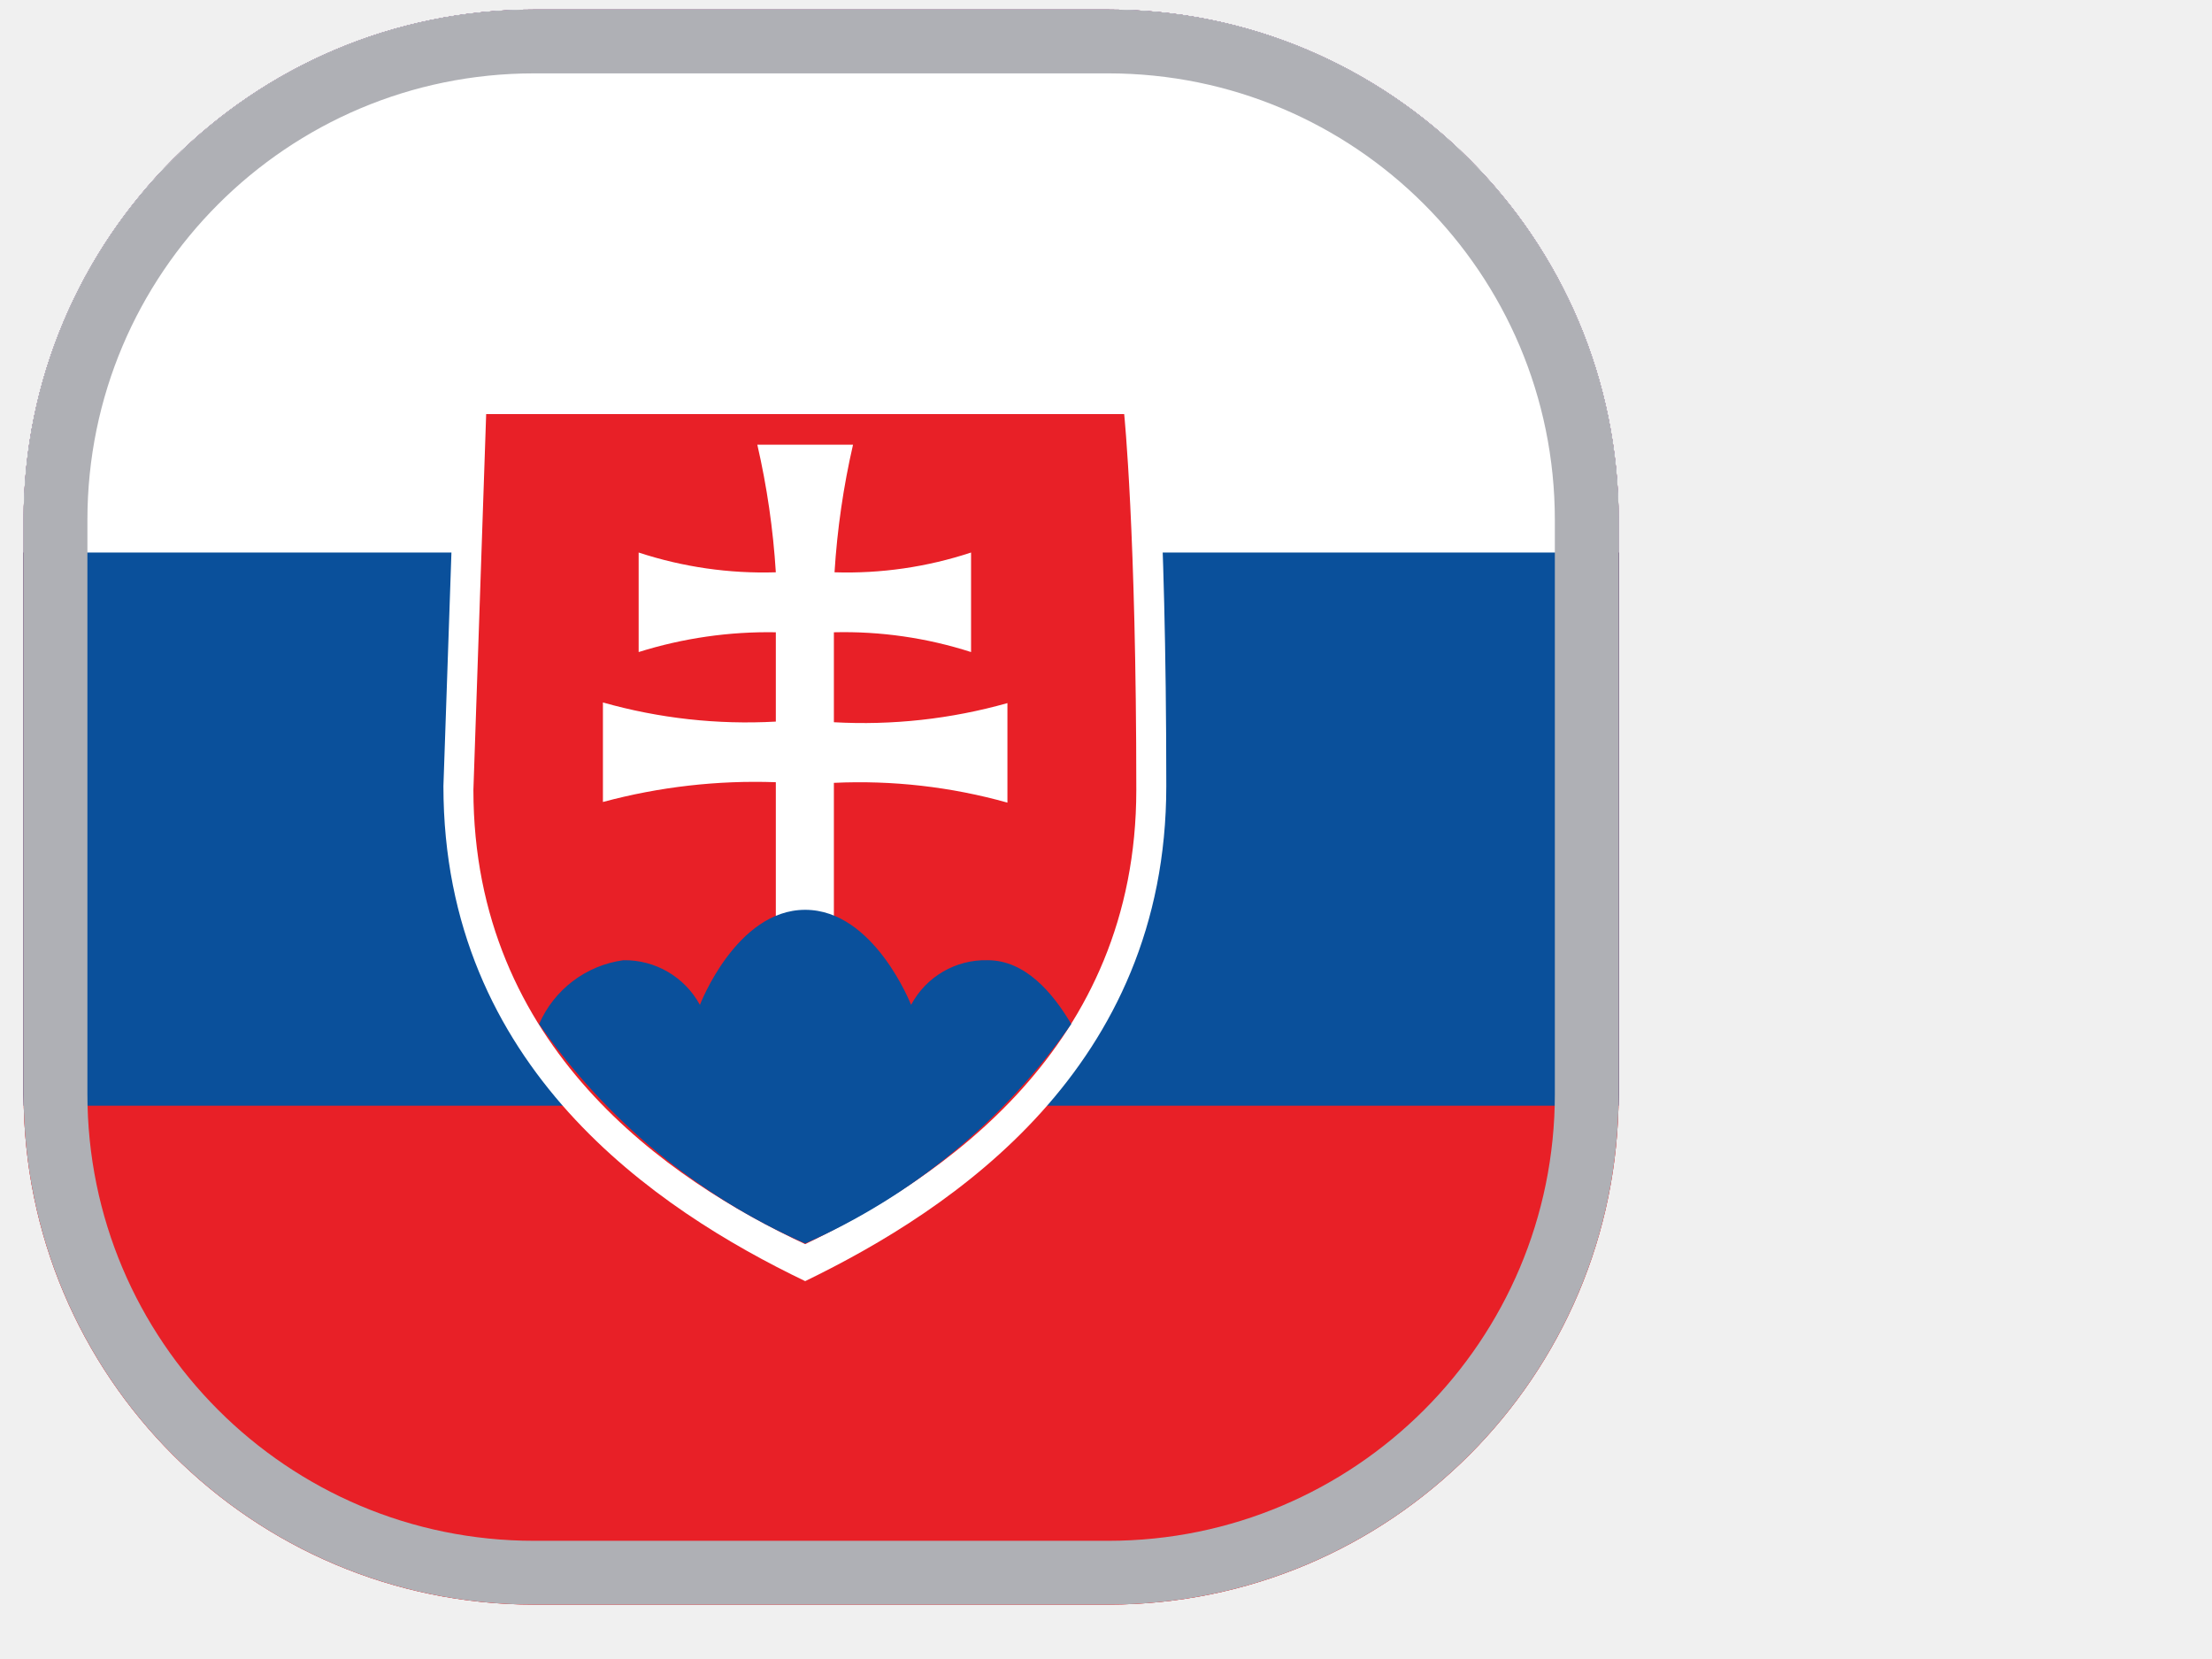
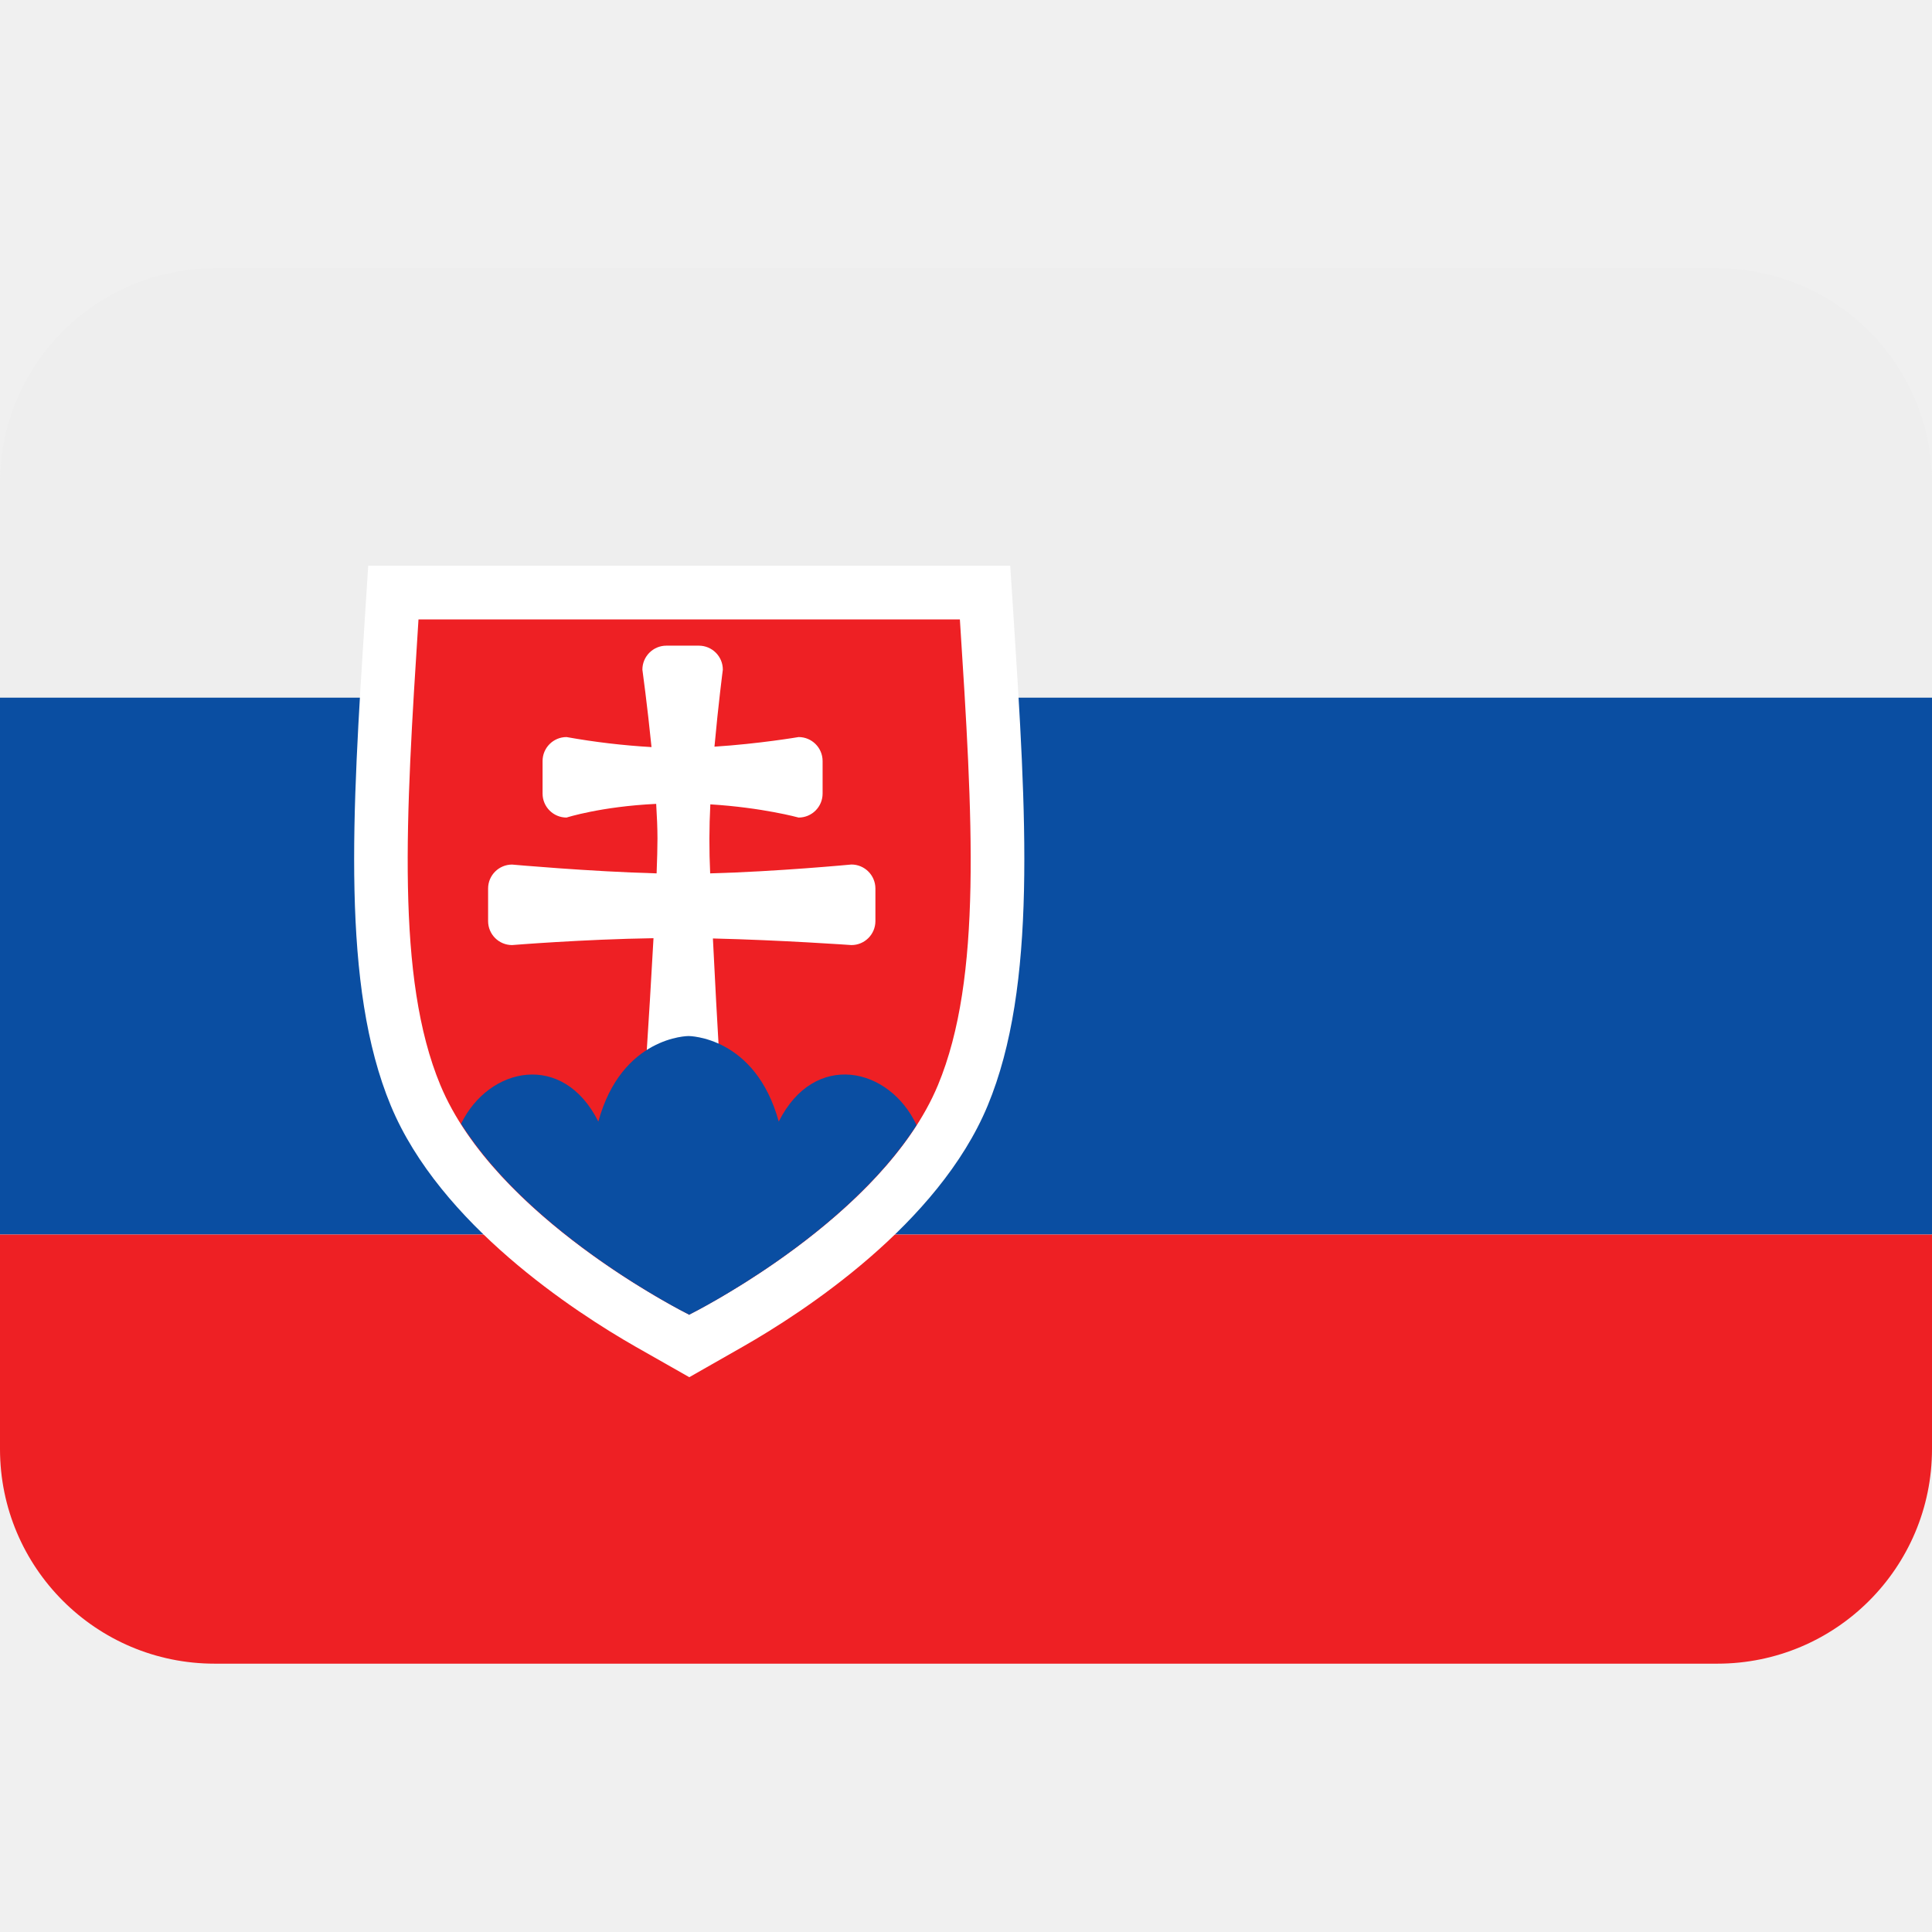
- <svg xmlns="http://www.w3.org/2000/svg" xmlns:xlink="http://www.w3.org/1999/xlink" viewBox="0 0 34.67 26">
-   <defs>
-     <clipPath id="A" transform="translate(.37 .15)">
-       <rect width="25" height="25" rx="8" fill="none" />
-     </clipPath>
-     <path id="B" d="M12.62 20.08c-2.33-1.12-5.67-3.35-5.67-7.76l.22-6.41h10.9s.21 2 .21 6.41-3.33 6.63-5.66 7.76z" />
-     <path id="C" d="M12.62 19.5c-2.14-1-5.2-3.08-5.2-7.12l.2-5.89h10s.19 1.85.19 5.89-3.05 6.09-5.19 7.12z" />
-     <path id="D" d="M13.07 11.32a8.31 8.31 0 0 0 2.72-.3c0 0 0 .36 0 .78v.78a8.59 8.59 0 0 0-2.72-.31v2.23h-.91v-2.24a9.18 9.18 0 0 0-2.71.31c0 0 0-.36 0-.78v-.78a8.25 8.25 0 0 0 2.71.3v-1.4a6.78 6.78 0 0 0-2.15.31c0 0 0-.35 0-.78v-.78a6.26 6.26 0 0 0 2.15.31 12.36 12.36 0 0 0-.29-2c0 0 .54 0 .75 0h.75a12.36 12.36 0 0 0-.29 2 6.2 6.2 0 0 0 2.14-.31c0 0 0 .37 0 .78v.78a6.51 6.51 0 0 0-2.15-.31v1.4z" />
-     <path id="E" d="M12.62 14.26c-1.08 0-1.65 1.49-1.65 1.49a1.34 1.34 0 0 0-1.2-.7 1.69 1.69 0 0 0-1.32 1 10 10 0 0 0 4.17 3.44 10 10 0 0 0 4.17-3.44c-.29-.49-.72-1-1.31-1a1.32 1.32 0 0 0-1.2.7c0 0-.58-1.49-1.66-1.49z" />
-   </defs>
-   <g opacity=".69">
-     <g clip-path="url(#A)">
-       <path d="M0 0h34.66v26H0z" fill="#e82027" />
-       <path d="M0 0h34.66v17.33H0z" fill="#0a509b" />
-       <g fill="#fff">
-         <path d="M0 0h34.66v8.66H0z" />
-         <use xlink:href="#B" />
-       </g>
-       <use xlink:href="#C" fill="#e82027" />
-       <use xlink:href="#D" fill="#fff" />
-       <use xlink:href="#E" fill="#0a509b" />
-     </g>
-   </g>
-   <g clip-path="url(#A)">
-     <path d="M0 0h34.66v26H0z" fill="#e82027" />
-     <path d="M0 0h34.66v17.33H0z" fill="#0a509b" />
-     <g fill="#fff">
-       <path d="M0 0h34.66v8.66H0z" />
-       <use xlink:href="#B" />
-     </g>
-     <use xlink:href="#C" fill="#e82027" />
-     <use xlink:href="#D" fill="#fff" />
-     <use xlink:href="#E" fill="#0a509b" />
-   </g>
-   <rect x=".87" y=".65" width="24" height="24" rx="7.5" fill="none" stroke="#afb0b5" />
+ <svg xmlns="http://www.w3.org/2000/svg" width="800px" height="800px" viewBox="0 0 36 36" aria-hidden="true" role="img" class="iconify iconify--twemoji" preserveAspectRatio="xMidYMid meet">
+   <path fill="#EE2024" d="M36 27v-4H0v4a4 4 0 0 0 4 4h28a4 4 0 0 0 4-4z" />
+   <path fill="#EEE" d="M36 23H0V9a4 4 0 0 1 4-4h28a4 4 0 0 1 4 4v14z" />
+   <path fill="#0A4EA2" d="M0 13h36v10H0z" />
+   <path fill="#FFF" d="M11.837 25.09c-1.129-.646-3.638-2.278-4.555-4.488c-.925-2.227-.719-5.423-.481-9.124l.06-.936h11.963l.061.936c.238 3.7.444 6.895-.481 9.123c-.918 2.211-3.426 3.844-4.556 4.489l-1.004.572l-1.007-.572z" />
+   <path fill="#EE2024" d="M17.886 11.542H7.798c-.238 3.707-.422 6.68.407 8.676c1.021 2.46 4.516 4.22 4.631 4.276v.006l.005-.003l.005.003v-.006c.115-.057 3.61-1.816 4.632-4.276c.83-1.996.647-4.97.408-8.676z" />
+   <path fill="#FFF" d="M15.865 16.109s-1.401.133-2.632.165a13.05 13.05 0 0 1 .003-1.286c.973.06 1.645.246 1.645.246c.247 0 .447-.2.447-.447v-.606c0-.247-.2-.447-.447-.447c0 0-.739.126-1.568.179c.071-.782.156-1.435.156-1.435c0-.247-.2-.447-.447-.447h-.605c-.247 0-.447.2-.447.447c0 0 .092.666.17 1.443a13.359 13.359 0 0 1-1.583-.187c-.247 0-.447.2-.447.447v.606c0 .247.2.447.447.447c0 0 .639-.206 1.67-.255c.014.23.024.453.024.646c0 .161-.006.388-.016.649c-1.242-.033-2.693-.164-2.693-.164c-.247 0-.447.2-.447.447v.606c0 .247.2.447.447.447c0 0 1.319-.108 2.635-.128c-.083 1.531-.207 3.322-.207 3.322c0 .247.2.447.447.447h.605c.247 0 .447-.2.447-.447c0 0-.111-1.773-.185-3.317c1.272.03 2.581.123 2.581.123c.247 0 .447-.2.447-.447v-.606c0-.247-.2-.448-.447-.448z" />
+   <path fill="#0A4EA2" d="M17.079 20.965c-.508-1.086-1.905-1.393-2.568-.066c-.438-1.594-1.681-1.594-1.681-1.594s-1.244 0-1.681 1.594c-.658-1.316-2.04-1.024-2.558.041c1.314 2.074 4.143 3.504 4.247 3.555v.005l.005-.003l.005.003v-.006c.103-.051 2.91-1.469 4.231-3.529z" />
</svg>
